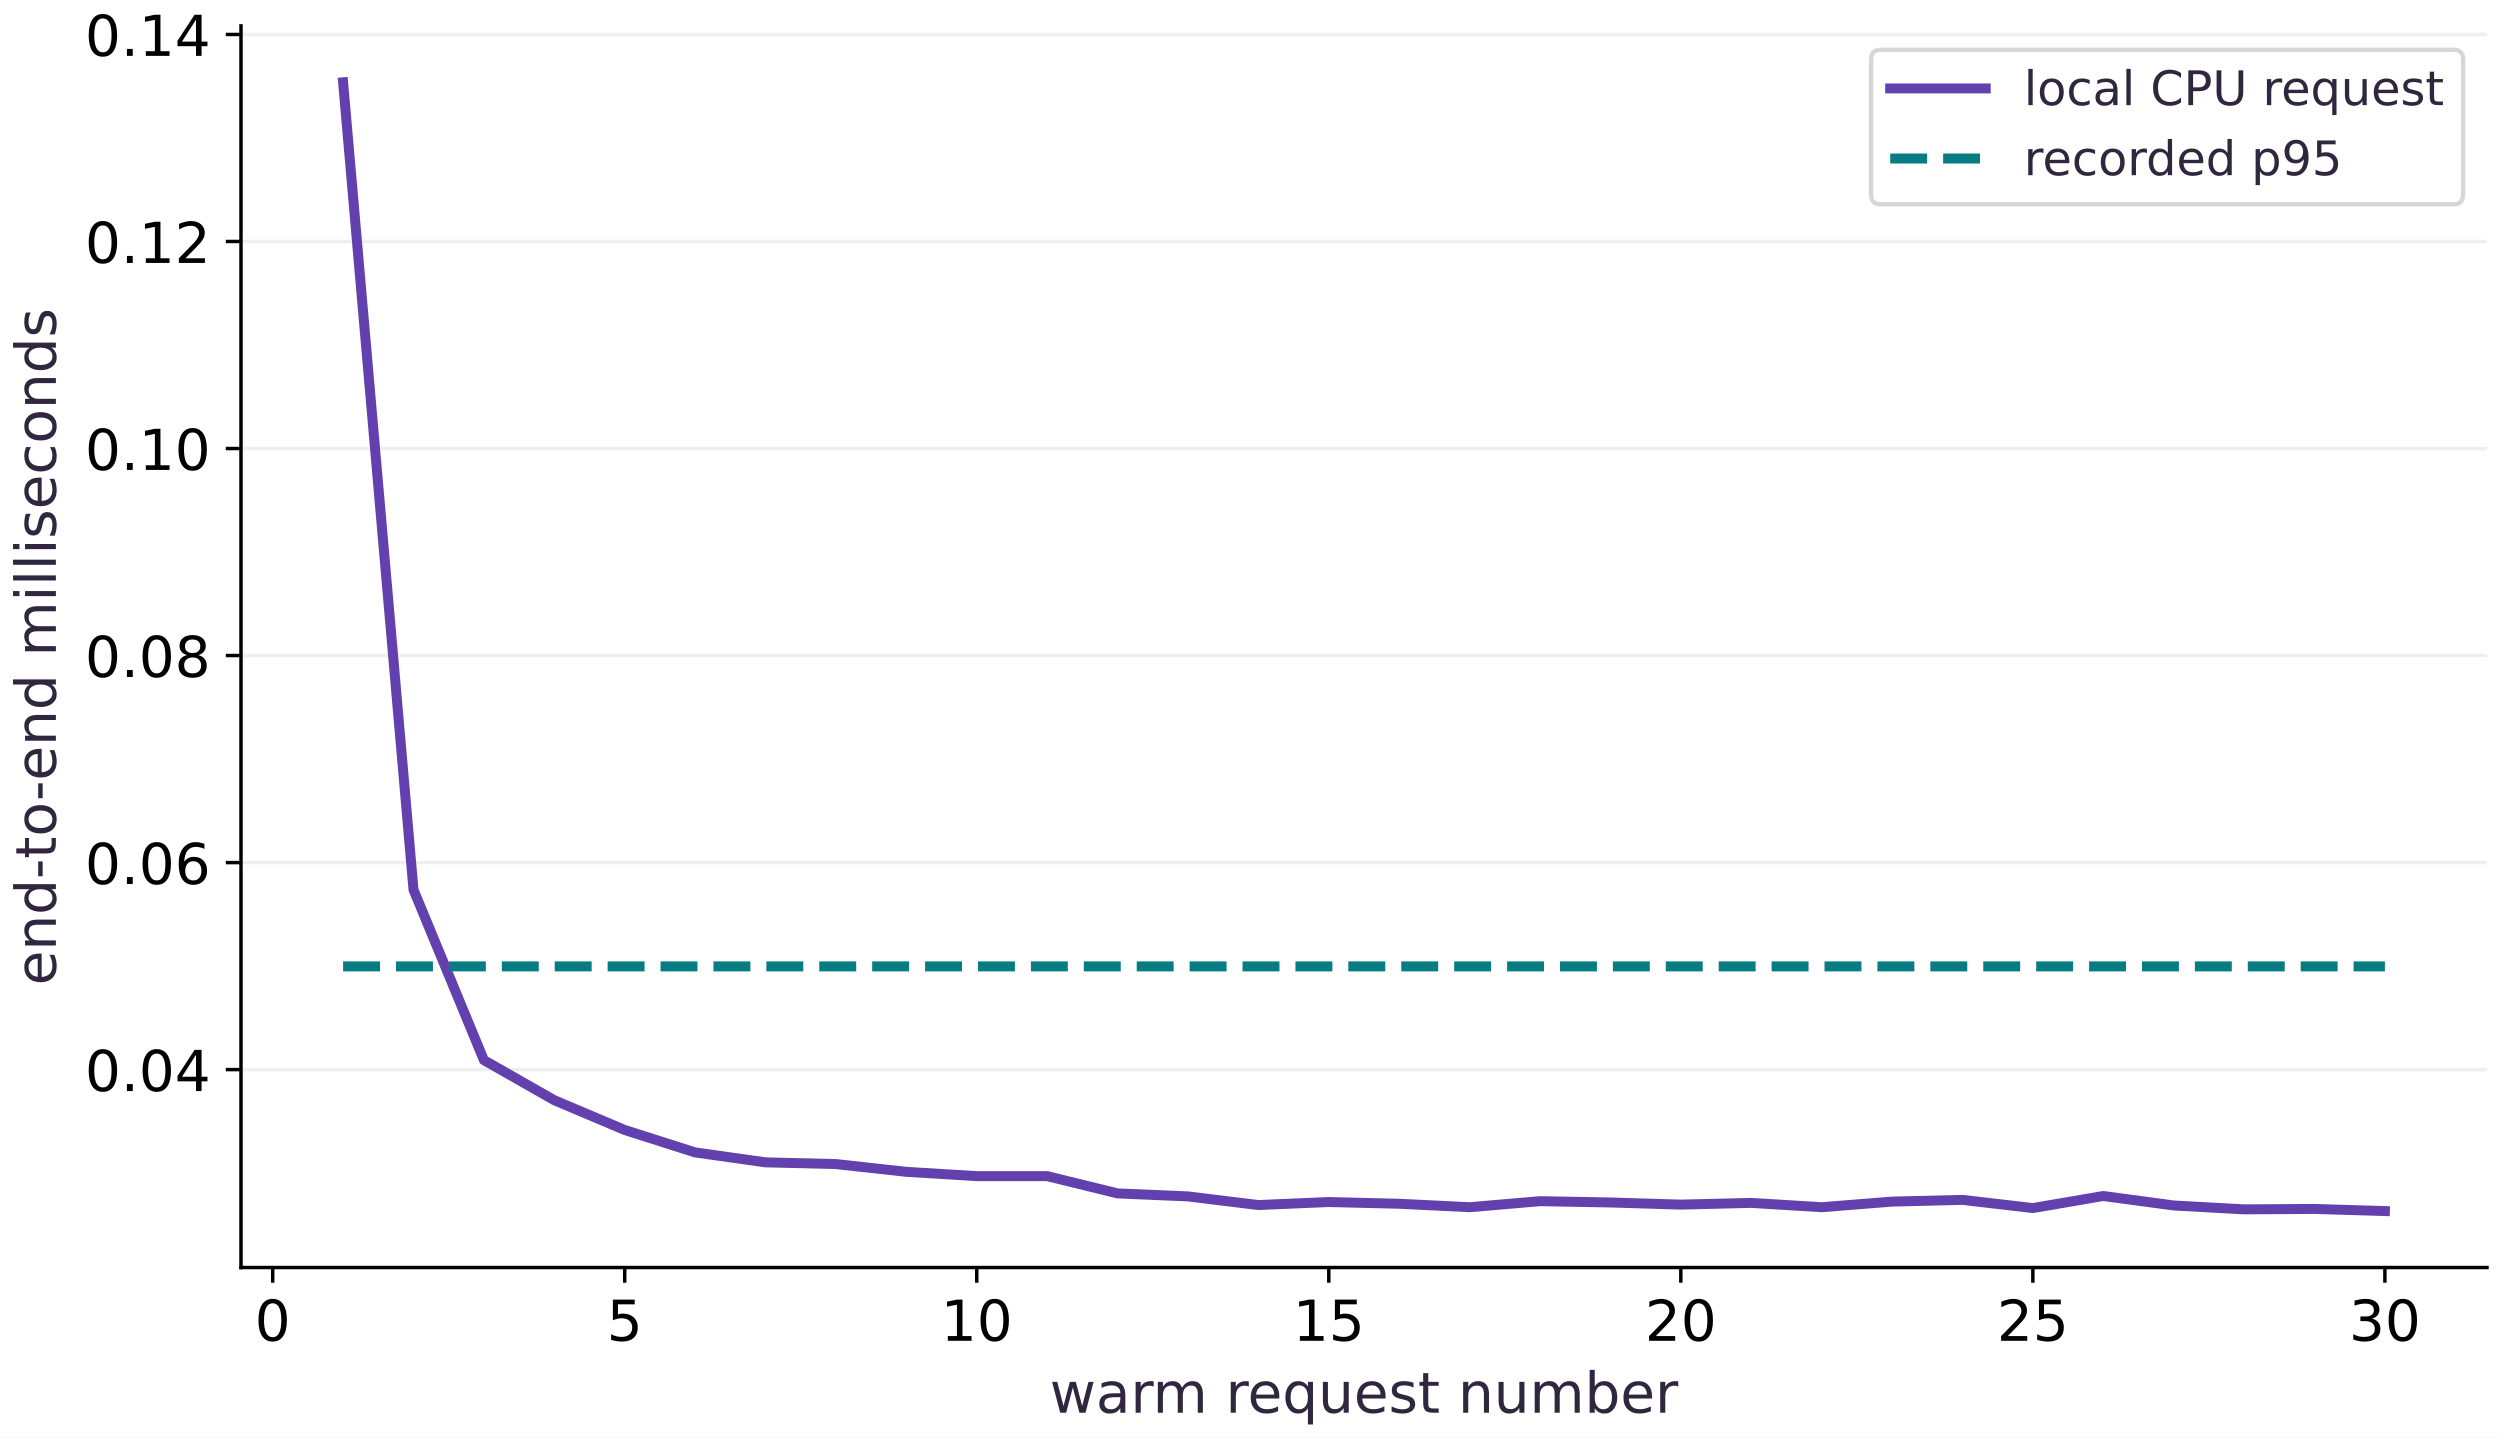
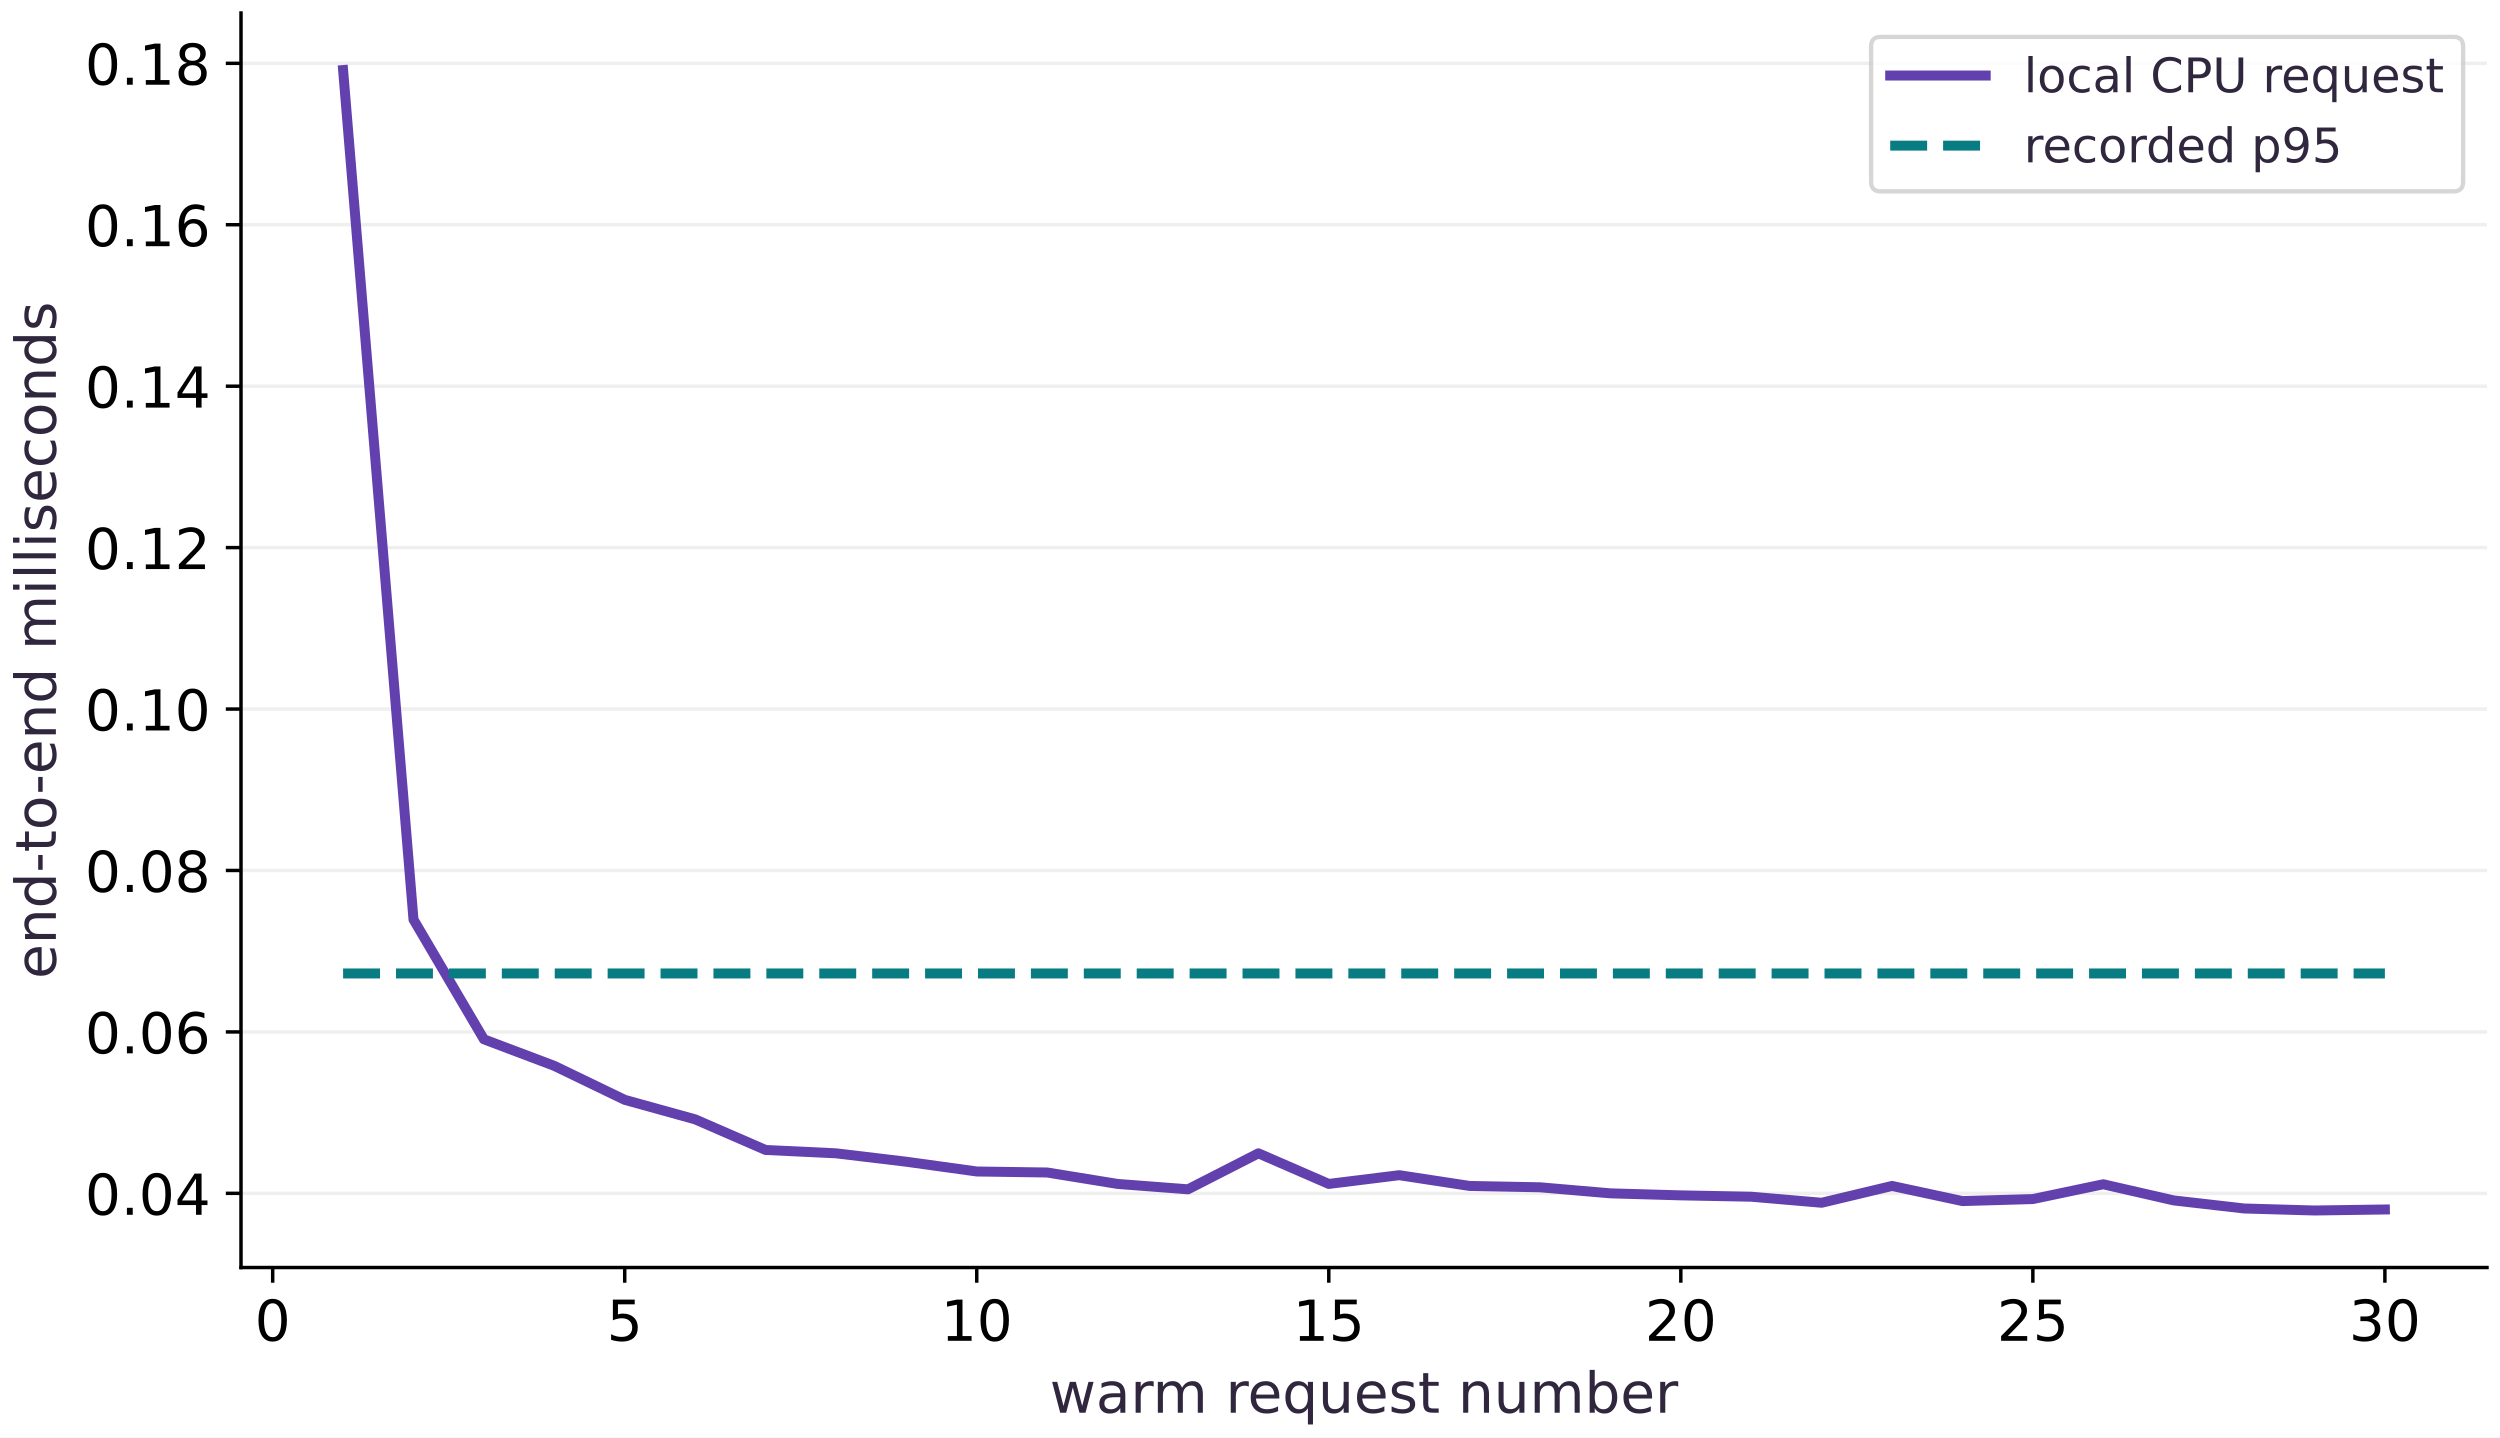
<svg xmlns="http://www.w3.org/2000/svg" xmlns:xlink="http://www.w3.org/1999/xlink" width="576pt" height="331.2pt" viewBox="0 0 576 331.2" version="1.1">
  <defs>
    <style type="text/css">*{stroke-linejoin: round; stroke-linecap: butt}</style>
  </defs>
  <g id="figure_1">
    <g id="patch_1">
      <path d="M 0 331.2  L 576 331.2  L 576 0  L 0 0  z " style="fill: #ffffff" />
    </g>
    <g id="axes_1">
      <g id="patch_2">
-         <path d="M 55.527 292.037  L 573 292.037  L 573 5.968  L 55.527 5.968  z " style="fill: #ffffff" />
+         <path d="M 55.527 292.037  L 573 292.037  L 573 3  L 55.527 3  z " style="fill: #ffffff" />
      </g>
      <g id="matplotlib.axis_1">
        <g id="xtick_1">
          <g id="line2d_1">
            <defs>
              <path id="m0c3497cf6a" d="M 0 0  L 0 3.5  " style="stroke: #000000; stroke-width: 0.8" />
            </defs>
            <g>
              <use xlink:href="#m0c3497cf6a" x="62.827" y="292.037" style="stroke: #000000; stroke-width: 0.8" />
            </g>
          </g>
          <g id="text_1">
            <text style="font-size: 13px; font-family: 'DejaVu Sans'; text-anchor: middle" x="62.827" y="308.915" transform="rotate(-0 62.82689 308.9146)">0</text>
          </g>
        </g>
        <g id="xtick_2">
          <g id="line2d_2">
            <g>
              <use xlink:href="#m0c3497cf6a" x="143.935" y="292.037" style="stroke: #000000; stroke-width: 0.8" />
            </g>
          </g>
          <g id="text_2">
            <text style="font-size: 13px; font-family: 'DejaVu Sans'; text-anchor: middle" x="143.935" y="308.915" transform="rotate(-0 143.9355 308.9146)">5</text>
          </g>
        </g>
        <g id="xtick_3">
          <g id="line2d_3">
            <g>
              <use xlink:href="#m0c3497cf6a" x="225.044" y="292.037" style="stroke: #000000; stroke-width: 0.8" />
            </g>
          </g>
          <g id="text_3">
            <text style="font-size: 13px; font-family: 'DejaVu Sans'; text-anchor: middle" x="225.044" y="308.915" transform="rotate(-0 225.044 308.9146)">10</text>
          </g>
        </g>
        <g id="xtick_4">
          <g id="line2d_4">
            <g>
              <use xlink:href="#m0c3497cf6a" x="306.153" y="292.037" style="stroke: #000000; stroke-width: 0.8" />
            </g>
          </g>
          <g id="text_4">
            <text style="font-size: 13px; font-family: 'DejaVu Sans'; text-anchor: middle" x="306.153" y="308.915" transform="rotate(-0 306.1526 308.9146)">15</text>
          </g>
        </g>
        <g id="xtick_5">
          <g id="line2d_5">
            <g>
              <use xlink:href="#m0c3497cf6a" x="387.261" y="292.037" style="stroke: #000000; stroke-width: 0.8" />
            </g>
          </g>
          <g id="text_5">
            <text style="font-size: 13px; font-family: 'DejaVu Sans'; text-anchor: middle" x="387.261" y="308.915" transform="rotate(-0 387.2611 308.9146)">20</text>
          </g>
        </g>
        <g id="xtick_6">
          <g id="line2d_6">
            <g>
              <use xlink:href="#m0c3497cf6a" x="468.37" y="292.037" style="stroke: #000000; stroke-width: 0.8" />
            </g>
          </g>
          <g id="text_6">
            <text style="font-size: 13px; font-family: 'DejaVu Sans'; text-anchor: middle" x="468.37" y="308.915" transform="rotate(-0 468.3697 308.9146)">25</text>
          </g>
        </g>
        <g id="xtick_7">
          <g id="line2d_7">
            <g>
              <use xlink:href="#m0c3497cf6a" x="549.478" y="292.037" style="stroke: #000000; stroke-width: 0.8" />
            </g>
          </g>
          <g id="text_7">
            <text style="font-size: 13px; font-family: 'DejaVu Sans'; text-anchor: middle" x="549.478" y="308.915" transform="rotate(-0 549.4783 308.9146)">30</text>
          </g>
        </g>
        <g id="text_8">
          <text style="font-size: 13px; font-family: 'DejaVu Sans'; text-anchor: middle; fill: #30273e" x="314.263" y="325.496" transform="rotate(-0 314.2634 325.4962)">warm request number</text>
        </g>
      </g>
      <g id="matplotlib.axis_2">
        <g id="ytick_1">
          <g id="line2d_8">
-             <path d="M 55.527 246.439  L 573 246.439  " clip-path="url(#p7a3d72bd71)" style="fill: none; stroke: #b0b0b0; stroke-opacity: 0.2; stroke-width: 0.8; stroke-linecap: square" />
+             <path d="M 55.527 274.947  L 573 274.947  " clip-path="url(#pd435cf1a24)" style="fill: none; stroke: #b0b0b0; stroke-opacity: 0.2; stroke-width: 0.8; stroke-linecap: square" />
          </g>
          <g id="line2d_9">
            <defs>
              <path id="m24c27273c3" d="M 0 0  L -3.5 0  " style="stroke: #000000; stroke-width: 0.8" />
            </defs>
            <g>
-               <use xlink:href="#m24c27273c3" x="55.527" y="246.439" style="stroke: #000000; stroke-width: 0.8" />
+               <use xlink:href="#m24c27273c3" x="55.527" y="274.947" style="stroke: #000000; stroke-width: 0.8" />
            </g>
          </g>
          <g id="text_9">
-             <text style="font-size: 13px; font-family: 'DejaVu Sans'; text-anchor: end" x="48.527" y="251.378" transform="rotate(-0 48.52712 251.3783)">0.04</text>
+             <text style="font-size: 13px; font-family: 'DejaVu Sans'; text-anchor: end" x="48.527" y="279.886" transform="rotate(-0 48.52712 279.8858)">0.04</text>
          </g>
        </g>
        <g id="ytick_2">
          <g id="line2d_10">
-             <path d="M 55.527 198.74  L 573 198.74  " clip-path="url(#p7a3d72bd71)" style="fill: none; stroke: #b0b0b0; stroke-opacity: 0.2; stroke-width: 0.8; stroke-linecap: square" />
+             <path d="M 55.527 237.753  L 573 237.753  " clip-path="url(#pd435cf1a24)" style="fill: none; stroke: #b0b0b0; stroke-opacity: 0.2; stroke-width: 0.8; stroke-linecap: square" />
          </g>
          <g id="line2d_11">
            <g>
-               <use xlink:href="#m24c27273c3" x="55.527" y="198.74" style="stroke: #000000; stroke-width: 0.8" />
+               <use xlink:href="#m24c27273c3" x="55.527" y="237.753" style="stroke: #000000; stroke-width: 0.8" />
            </g>
          </g>
          <g id="text_10">
-             <text style="font-size: 13px; font-family: 'DejaVu Sans'; text-anchor: end" x="48.527" y="203.679" transform="rotate(-0 48.52712 203.6786)">0.06</text>
+             <text style="font-size: 13px; font-family: 'DejaVu Sans'; text-anchor: end" x="48.527" y="242.692" transform="rotate(-0 48.52712 242.6915)">0.06</text>
          </g>
        </g>
        <g id="ytick_3">
          <g id="line2d_12">
-             <path d="M 55.527 151.04  L 573 151.04  " clip-path="url(#p7a3d72bd71)" style="fill: none; stroke: #b0b0b0; stroke-opacity: 0.2; stroke-width: 0.8; stroke-linecap: square" />
+             <path d="M 55.527 200.558  L 573 200.558  " clip-path="url(#pd435cf1a24)" style="fill: none; stroke: #b0b0b0; stroke-opacity: 0.2; stroke-width: 0.8; stroke-linecap: square" />
          </g>
          <g id="line2d_13">
            <g>
-               <use xlink:href="#m24c27273c3" x="55.527" y="151.04" style="stroke: #000000; stroke-width: 0.8" />
+               <use xlink:href="#m24c27273c3" x="55.527" y="200.558" style="stroke: #000000; stroke-width: 0.8" />
            </g>
          </g>
          <g id="text_11">
-             <text style="font-size: 13px; font-family: 'DejaVu Sans'; text-anchor: end" x="48.527" y="155.979" transform="rotate(-0 48.52712 155.9789)">0.08</text>
+             <text style="font-size: 13px; font-family: 'DejaVu Sans'; text-anchor: end" x="48.527" y="205.497" transform="rotate(-0 48.52712 205.4973)">0.08</text>
          </g>
        </g>
        <g id="ytick_4">
          <g id="line2d_14">
-             <path d="M 55.527 103.34  L 573 103.34  " clip-path="url(#p7a3d72bd71)" style="fill: none; stroke: #b0b0b0; stroke-opacity: 0.2; stroke-width: 0.8; stroke-linecap: square" />
+             <path d="M 55.527 163.364  L 573 163.364  " clip-path="url(#pd435cf1a24)" style="fill: none; stroke: #b0b0b0; stroke-opacity: 0.2; stroke-width: 0.8; stroke-linecap: square" />
          </g>
          <g id="line2d_15">
            <g>
-               <use xlink:href="#m24c27273c3" x="55.527" y="103.34" style="stroke: #000000; stroke-width: 0.8" />
+               <use xlink:href="#m24c27273c3" x="55.527" y="163.364" style="stroke: #000000; stroke-width: 0.8" />
            </g>
          </g>
          <g id="text_12">
-             <text style="font-size: 13px; font-family: 'DejaVu Sans'; text-anchor: end" x="48.527" y="108.279" transform="rotate(-0 48.52712 108.2791)">0.10</text>
+             <text style="font-size: 13px; font-family: 'DejaVu Sans'; text-anchor: end" x="48.527" y="168.303" transform="rotate(-0 48.52712 168.3031)">0.10</text>
          </g>
        </g>
        <g id="ytick_5">
          <g id="line2d_16">
-             <path d="M 55.527 55.64  L 573 55.64  " clip-path="url(#p7a3d72bd71)" style="fill: none; stroke: #b0b0b0; stroke-opacity: 0.2; stroke-width: 0.8; stroke-linecap: square" />
+             <path d="M 55.527 126.17  L 573 126.17  " clip-path="url(#pd435cf1a24)" style="fill: none; stroke: #b0b0b0; stroke-opacity: 0.2; stroke-width: 0.8; stroke-linecap: square" />
          </g>
          <g id="line2d_17">
            <g>
-               <use xlink:href="#m24c27273c3" x="55.527" y="55.64" style="stroke: #000000; stroke-width: 0.8" />
+               <use xlink:href="#m24c27273c3" x="55.527" y="126.17" style="stroke: #000000; stroke-width: 0.8" />
            </g>
          </g>
          <g id="text_13">
-             <text style="font-size: 13px; font-family: 'DejaVu Sans'; text-anchor: end" x="48.527" y="60.579" transform="rotate(-0 48.52712 60.57941)">0.12</text>
+             <text style="font-size: 13px; font-family: 'DejaVu Sans'; text-anchor: end" x="48.527" y="131.109" transform="rotate(-0 48.52712 131.1089)">0.12</text>
          </g>
        </g>
        <g id="ytick_6">
          <g id="line2d_18">
-             <path d="M 55.527 7.941  L 573 7.941  " clip-path="url(#p7a3d72bd71)" style="fill: none; stroke: #b0b0b0; stroke-opacity: 0.2; stroke-width: 0.8; stroke-linecap: square" />
+             <path d="M 55.527 88.976  L 573 88.976  " clip-path="url(#pd435cf1a24)" style="fill: none; stroke: #b0b0b0; stroke-opacity: 0.2; stroke-width: 0.8; stroke-linecap: square" />
          </g>
          <g id="line2d_19">
            <g>
-               <use xlink:href="#m24c27273c3" x="55.527" y="7.941" style="stroke: #000000; stroke-width: 0.8" />
+               <use xlink:href="#m24c27273c3" x="55.527" y="88.976" style="stroke: #000000; stroke-width: 0.8" />
            </g>
          </g>
          <g id="text_14">
-             <text style="font-size: 13px; font-family: 'DejaVu Sans'; text-anchor: end" x="48.527" y="12.88" transform="rotate(-0 48.52712 12.87968)">0.14</text>
-           </g>
-         </g>
-         <g id="text_15">
-           <text style="font-size: 13px; font-family: 'DejaVu Sans'; text-anchor: middle; fill: #30273e" x="12.878" y="149.002" transform="rotate(-90 12.87821 149.0022)">end-to-end milliseconds</text>
-         </g>
-       </g>
-       <g id="line2d_20">
-         <path d="M 79.049 18.971  L 95.27 205  L 111.492 244.252  L 127.714 253.494  L 143.935 260.353  L 160.157 265.519  L 176.379 267.806  L 192.601 268.203  L 208.822 269.991  L 225.044 270.985  L 241.266 270.983  L 257.487 274.961  L 273.709 275.655  L 289.931 277.642  L 306.153 276.948  L 322.374 277.347  L 338.596 278.141  L 354.818 276.751  L 371.039 277.049  L 387.261 277.544  L 403.483 277.147  L 419.705 278.141  L 435.926 276.848  L 452.148 276.451  L 468.37 278.338  L 484.591 275.557  L 500.813 277.742  L 517.035 278.636  L 533.257 278.537  L 549.478 279.034  " clip-path="url(#p7a3d72bd71)" style="fill: none; stroke: #6240ad; stroke-width: 2.3; stroke-linecap: square" />
-       </g>
-       <g id="line2d_21">
-         <path d="M 79.049 222.663  L 95.27 222.663  L 111.492 222.663  L 127.714 222.663  L 143.935 222.663  L 160.157 222.663  L 176.379 222.663  L 192.601 222.663  L 208.822 222.663  L 225.044 222.663  L 241.266 222.663  L 257.487 222.663  L 273.709 222.663  L 289.931 222.663  L 306.153 222.663  L 322.374 222.663  L 338.596 222.663  L 354.818 222.663  L 371.039 222.663  L 387.261 222.663  L 403.483 222.663  L 419.705 222.663  L 435.926 222.663  L 452.148 222.663  L 468.37 222.663  L 484.591 222.663  L 500.813 222.663  L 517.035 222.663  L 533.257 222.663  L 549.478 222.663  " clip-path="url(#p7a3d72bd71)" style="fill: none; stroke-dasharray: 8.51,3.68; stroke-dashoffset: 0; stroke: #087c83; stroke-width: 2.3" />
+             <text style="font-size: 13px; font-family: 'DejaVu Sans'; text-anchor: end" x="48.527" y="93.915" transform="rotate(-0 48.52712 93.91464)">0.14</text>
+           </g>
+         </g>
+         <g id="ytick_7">
+           <g id="line2d_20">
+             <path d="M 55.527 51.781  L 573 51.781  " clip-path="url(#pd435cf1a24)" style="fill: none; stroke: #b0b0b0; stroke-opacity: 0.2; stroke-width: 0.8; stroke-linecap: square" />
+           </g>
+           <g id="line2d_21">
+             <g>
+               <use xlink:href="#m24c27273c3" x="55.527" y="51.781" style="stroke: #000000; stroke-width: 0.8" />
+             </g>
+           </g>
+           <g id="text_15">
+             <text style="font-size: 13px; font-family: 'DejaVu Sans'; text-anchor: end" x="48.527" y="56.72" transform="rotate(-0 48.52712 56.72042)">0.16</text>
+           </g>
+         </g>
+         <g id="ytick_8">
+           <g id="line2d_22">
+             <path d="M 55.527 14.587  L 573 14.587  " clip-path="url(#pd435cf1a24)" style="fill: none; stroke: #b0b0b0; stroke-opacity: 0.2; stroke-width: 0.8; stroke-linecap: square" />
+           </g>
+           <g id="line2d_23">
+             <g>
+               <use xlink:href="#m24c27273c3" x="55.527" y="14.587" style="stroke: #000000; stroke-width: 0.8" />
+             </g>
+           </g>
+           <g id="text_16">
+             <text style="font-size: 13px; font-family: 'DejaVu Sans'; text-anchor: end" x="48.527" y="19.526" transform="rotate(-0 48.52712 19.5262)">0.18</text>
+           </g>
+         </g>
+         <g id="text_17">
+           <text style="font-size: 13px; font-family: 'DejaVu Sans'; text-anchor: middle; fill: #30273e" x="12.878" y="147.518" transform="rotate(-90 12.87821 147.5184)">end-to-end milliseconds</text>
+         </g>
+       </g>
+       <g id="line2d_24">
+         <path d="M 79.049 16.138  L 95.27 211.872  L 111.492 239.458  L 127.714 245.579  L 143.935 253.405  L 160.157 257.899  L 176.379 264.951  L 192.601 265.724  L 208.822 267.664  L 225.044 269.911  L 241.266 270.143  L 257.487 272.777  L 273.709 274.017  L 289.931 265.726  L 306.153 272.776  L 322.374 270.763  L 338.596 273.242  L 354.818 273.552  L 371.039 274.946  L 387.261 275.411  L 403.483 275.722  L 419.705 277.116  L 435.926 273.242  L 452.148 276.728  L 468.37 276.265  L 484.591 272.855  L 500.813 276.574  L 517.035 278.434  L 533.257 278.899  L 549.478 278.666  " clip-path="url(#pd435cf1a24)" style="fill: none; stroke: #6240ad; stroke-width: 2.3; stroke-linecap: square" />
+       </g>
+       <g id="line2d_25">
+         <path d="M 79.049 224.286  L 95.27 224.286  L 111.492 224.286  L 127.714 224.286  L 143.935 224.286  L 160.157 224.286  L 176.379 224.286  L 192.601 224.286  L 208.822 224.286  L 225.044 224.286  L 241.266 224.286  L 257.487 224.286  L 273.709 224.286  L 289.931 224.286  L 306.153 224.286  L 322.374 224.286  L 338.596 224.286  L 354.818 224.286  L 371.039 224.286  L 387.261 224.286  L 403.483 224.286  L 419.705 224.286  L 435.926 224.286  L 452.148 224.286  L 468.37 224.286  L 484.591 224.286  L 500.813 224.286  L 517.035 224.286  L 533.257 224.286  L 549.478 224.286  " clip-path="url(#pd435cf1a24)" style="fill: none; stroke-dasharray: 8.51,3.68; stroke-dashoffset: 0; stroke: #087c83; stroke-width: 2.3" />
      </g>
      <g id="patch_3">
-         <path d="M 55.527 292.037  L 55.527 5.968  " style="fill: none; stroke: #000000; stroke-width: 0.8; stroke-linejoin: miter; stroke-linecap: square" />
+         <path d="M 55.527 292.037  L 55.527 3  " style="fill: none; stroke: #000000; stroke-width: 0.8; stroke-linejoin: miter; stroke-linecap: square" />
      </g>
      <g id="patch_4">
        <path d="M 55.527 292.037  L 573 292.037  " style="fill: none; stroke: #000000; stroke-width: 0.8; stroke-linejoin: miter; stroke-linecap: square" />
      </g>
      <g id="legend_1">
        <g id="patch_5">
-           <path d="M 433.303 47.06  L 565.3 47.06  Q 567.5 47.06 567.5 44.86  L 567.5 13.668  Q 567.5 11.468 565.3 11.468  L 433.303 11.468  Q 431.103 11.468 431.103 13.668  L 431.103 44.86  Q 431.103 47.06 433.303 47.06  z " style="fill: #ffffff; opacity: 0.8; stroke: #cccccc; stroke-linejoin: miter" />
-         </g>
-         <g id="line2d_22">
-           <path d="M 435.503 20.376  L 446.503 20.376  L 457.503 20.376  " style="fill: none; stroke: #6240ad; stroke-width: 2.3; stroke-linecap: square" />
-         </g>
-         <g id="text_16">
-           <text style="font-size: 11px; font-family: 'DejaVu Sans'; text-anchor: start; fill: #30273e" x="466.303" y="24.226" transform="rotate(-0 466.3032 24.22595)">local CPU request</text>
-         </g>
-         <g id="line2d_23">
-           <path d="M 435.503 36.522  L 446.503 36.522  L 457.503 36.522  " style="fill: none; stroke-dasharray: 8.51,3.68; stroke-dashoffset: 0; stroke: #087c83; stroke-width: 2.3" />
-         </g>
-         <g id="text_17">
-           <text style="font-size: 11px; font-family: 'DejaVu Sans'; text-anchor: start; fill: #30273e" x="466.303" y="40.372" transform="rotate(-0 466.3032 40.37189)">recorded p95</text>
+           <path d="M 433.303 44.092  L 565.3 44.092  Q 567.5 44.092 567.5 41.892  L 567.5 10.7  Q 567.5 8.5 565.3 8.5  L 433.303 8.5  Q 431.103 8.5 431.103 10.7  L 431.103 41.892  Q 431.103 44.092 433.303 44.092  z " style="fill: #ffffff; opacity: 0.8; stroke: #cccccc; stroke-linejoin: miter" />
+         </g>
+         <g id="line2d_26">
+           <path d="M 435.503 17.409  L 446.503 17.409  L 457.503 17.409  " style="fill: none; stroke: #6240ad; stroke-width: 2.3; stroke-linecap: square" />
+         </g>
+         <g id="text_18">
+           <text style="font-size: 11px; font-family: 'DejaVu Sans'; text-anchor: start; fill: #30273e" x="466.303" y="21.259" transform="rotate(-0 466.3032 21.25852)">local CPU request</text>
+         </g>
+         <g id="line2d_27">
+           <path d="M 435.503 33.554  L 446.503 33.554  L 457.503 33.554  " style="fill: none; stroke-dasharray: 8.51,3.68; stroke-dashoffset: 0; stroke: #087c83; stroke-width: 2.3" />
+         </g>
+         <g id="text_19">
+           <text style="font-size: 11px; font-family: 'DejaVu Sans'; text-anchor: start; fill: #30273e" x="466.303" y="37.404" transform="rotate(-0 466.3032 37.40446)">recorded p95</text>
        </g>
      </g>
    </g>
  </g>
  <defs>
-     <clipPath id="p7a3d72bd71">
-       <rect x="55.527" y="5.968" width="517.473" height="286.069" />
+     <clipPath id="pd435cf1a24">
+       <rect x="55.527" y="3" width="517.473" height="289.036" />
    </clipPath>
  </defs>
</svg>
